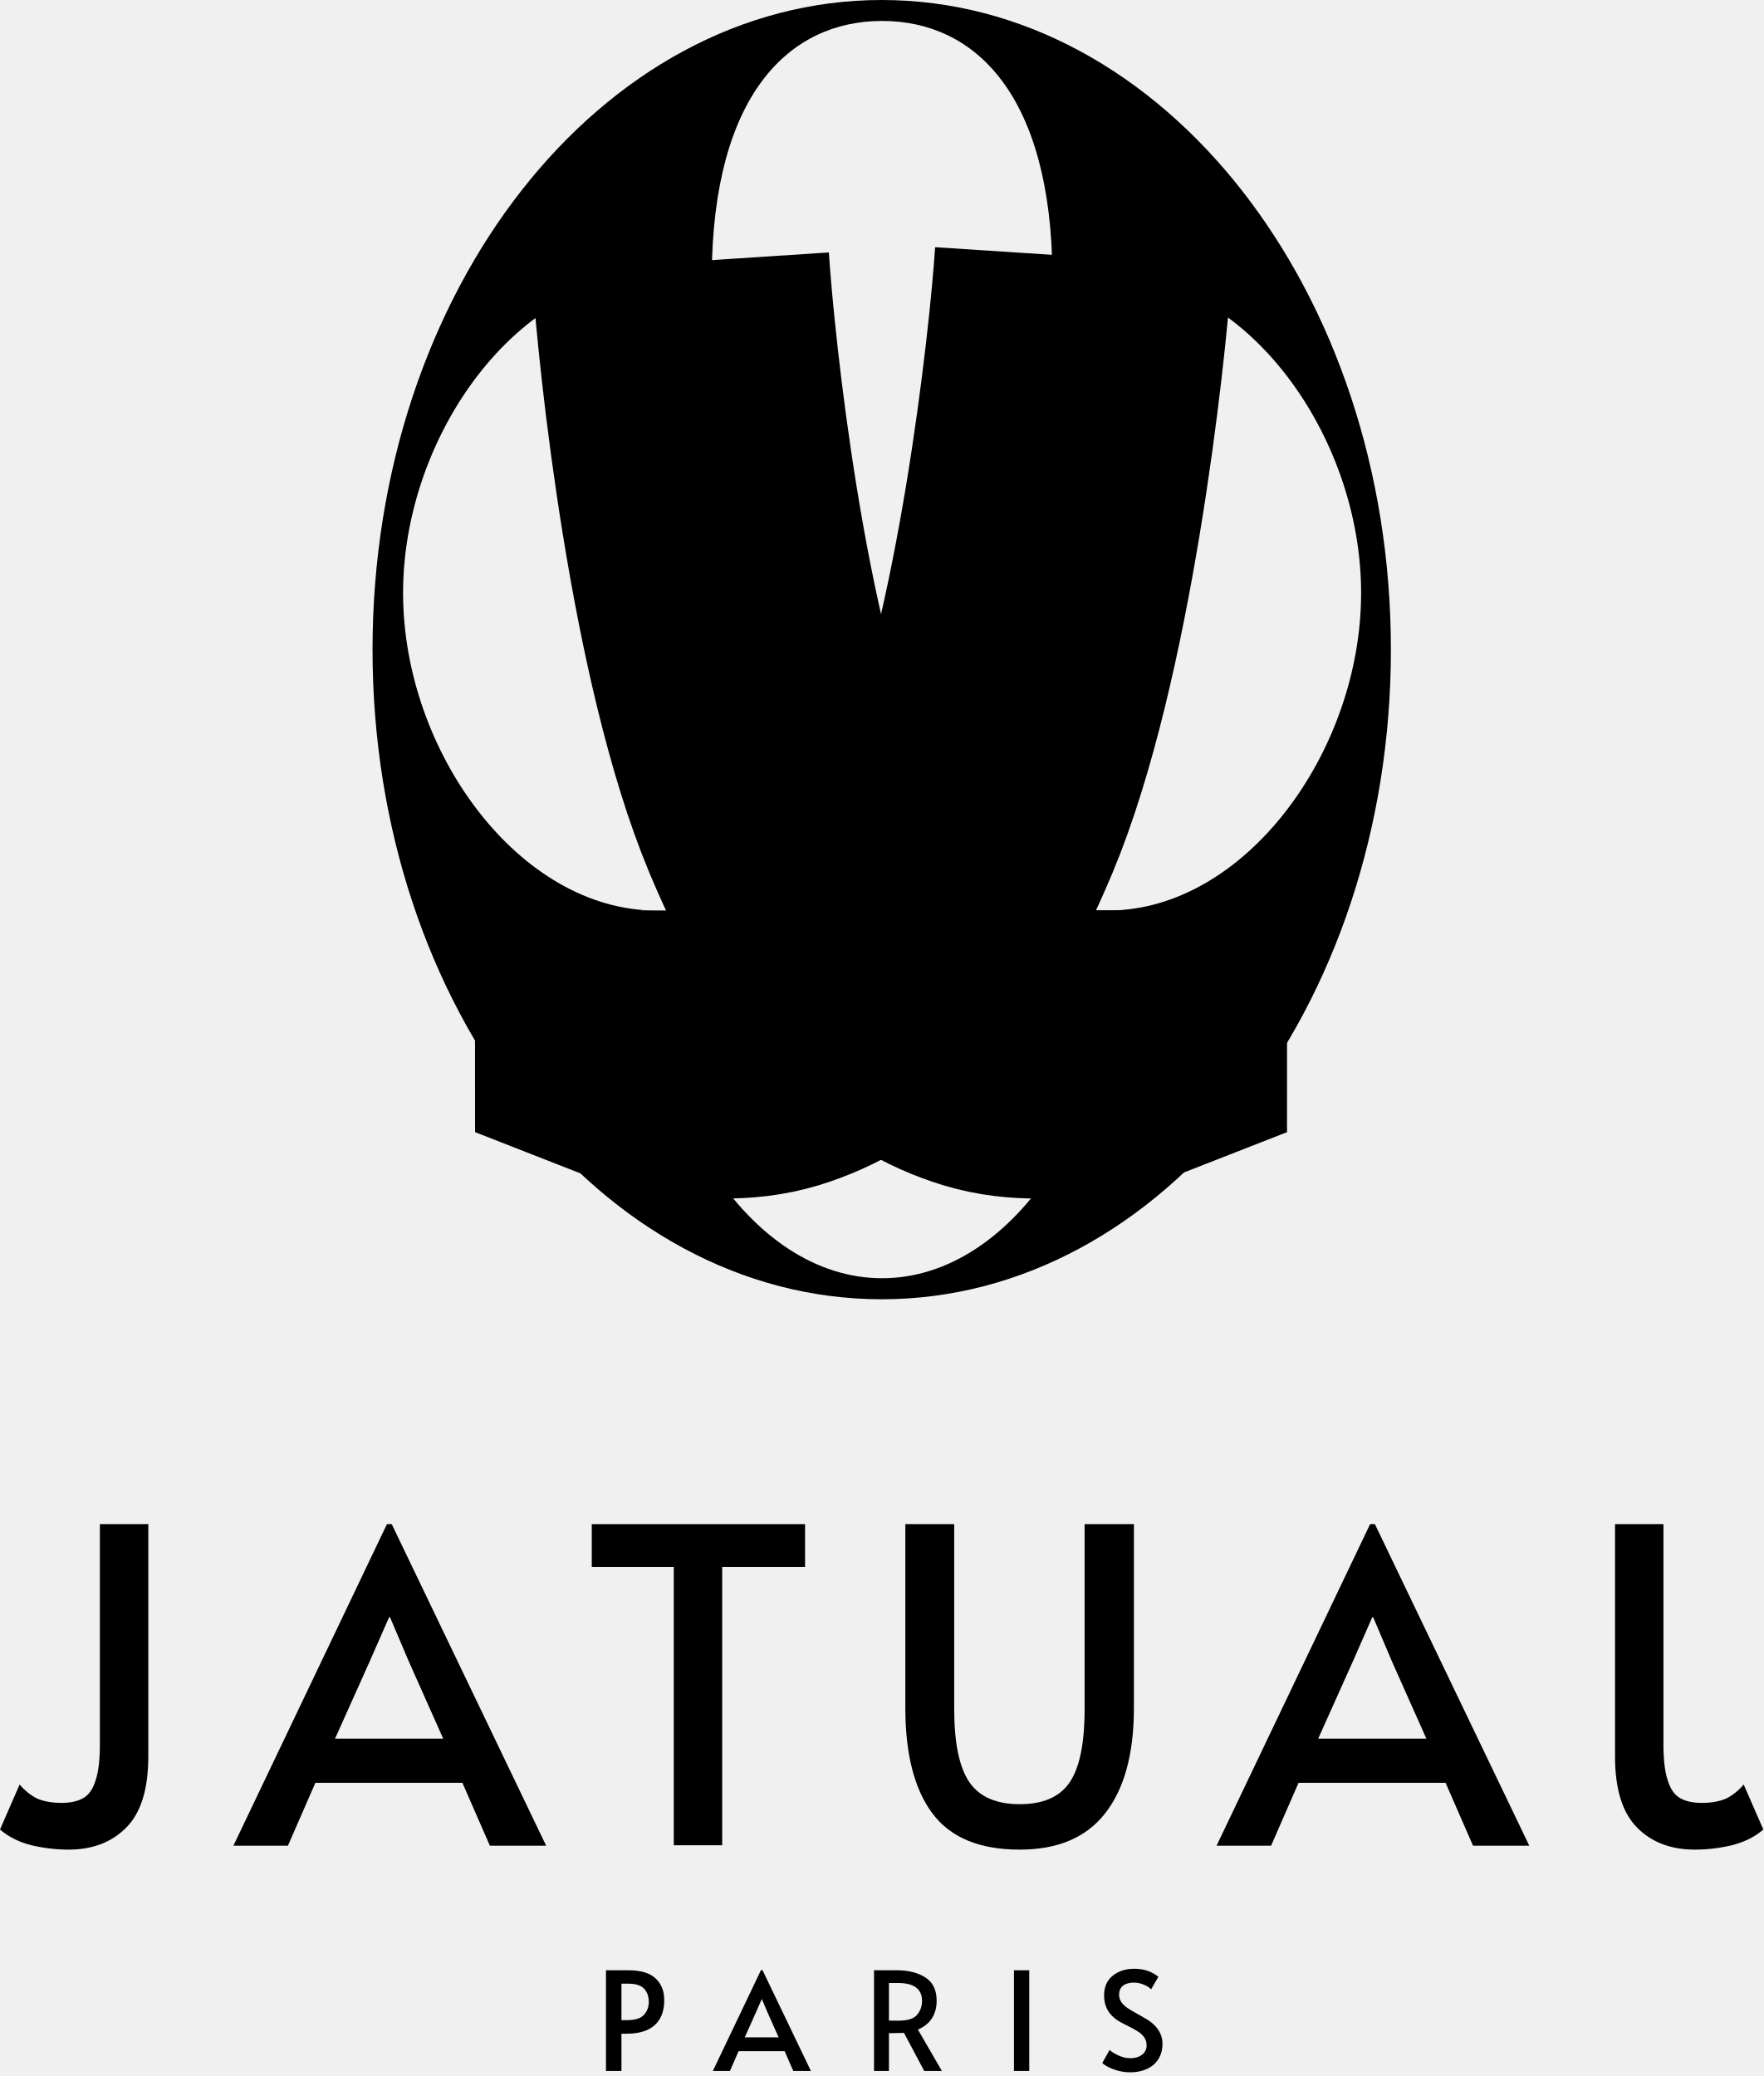
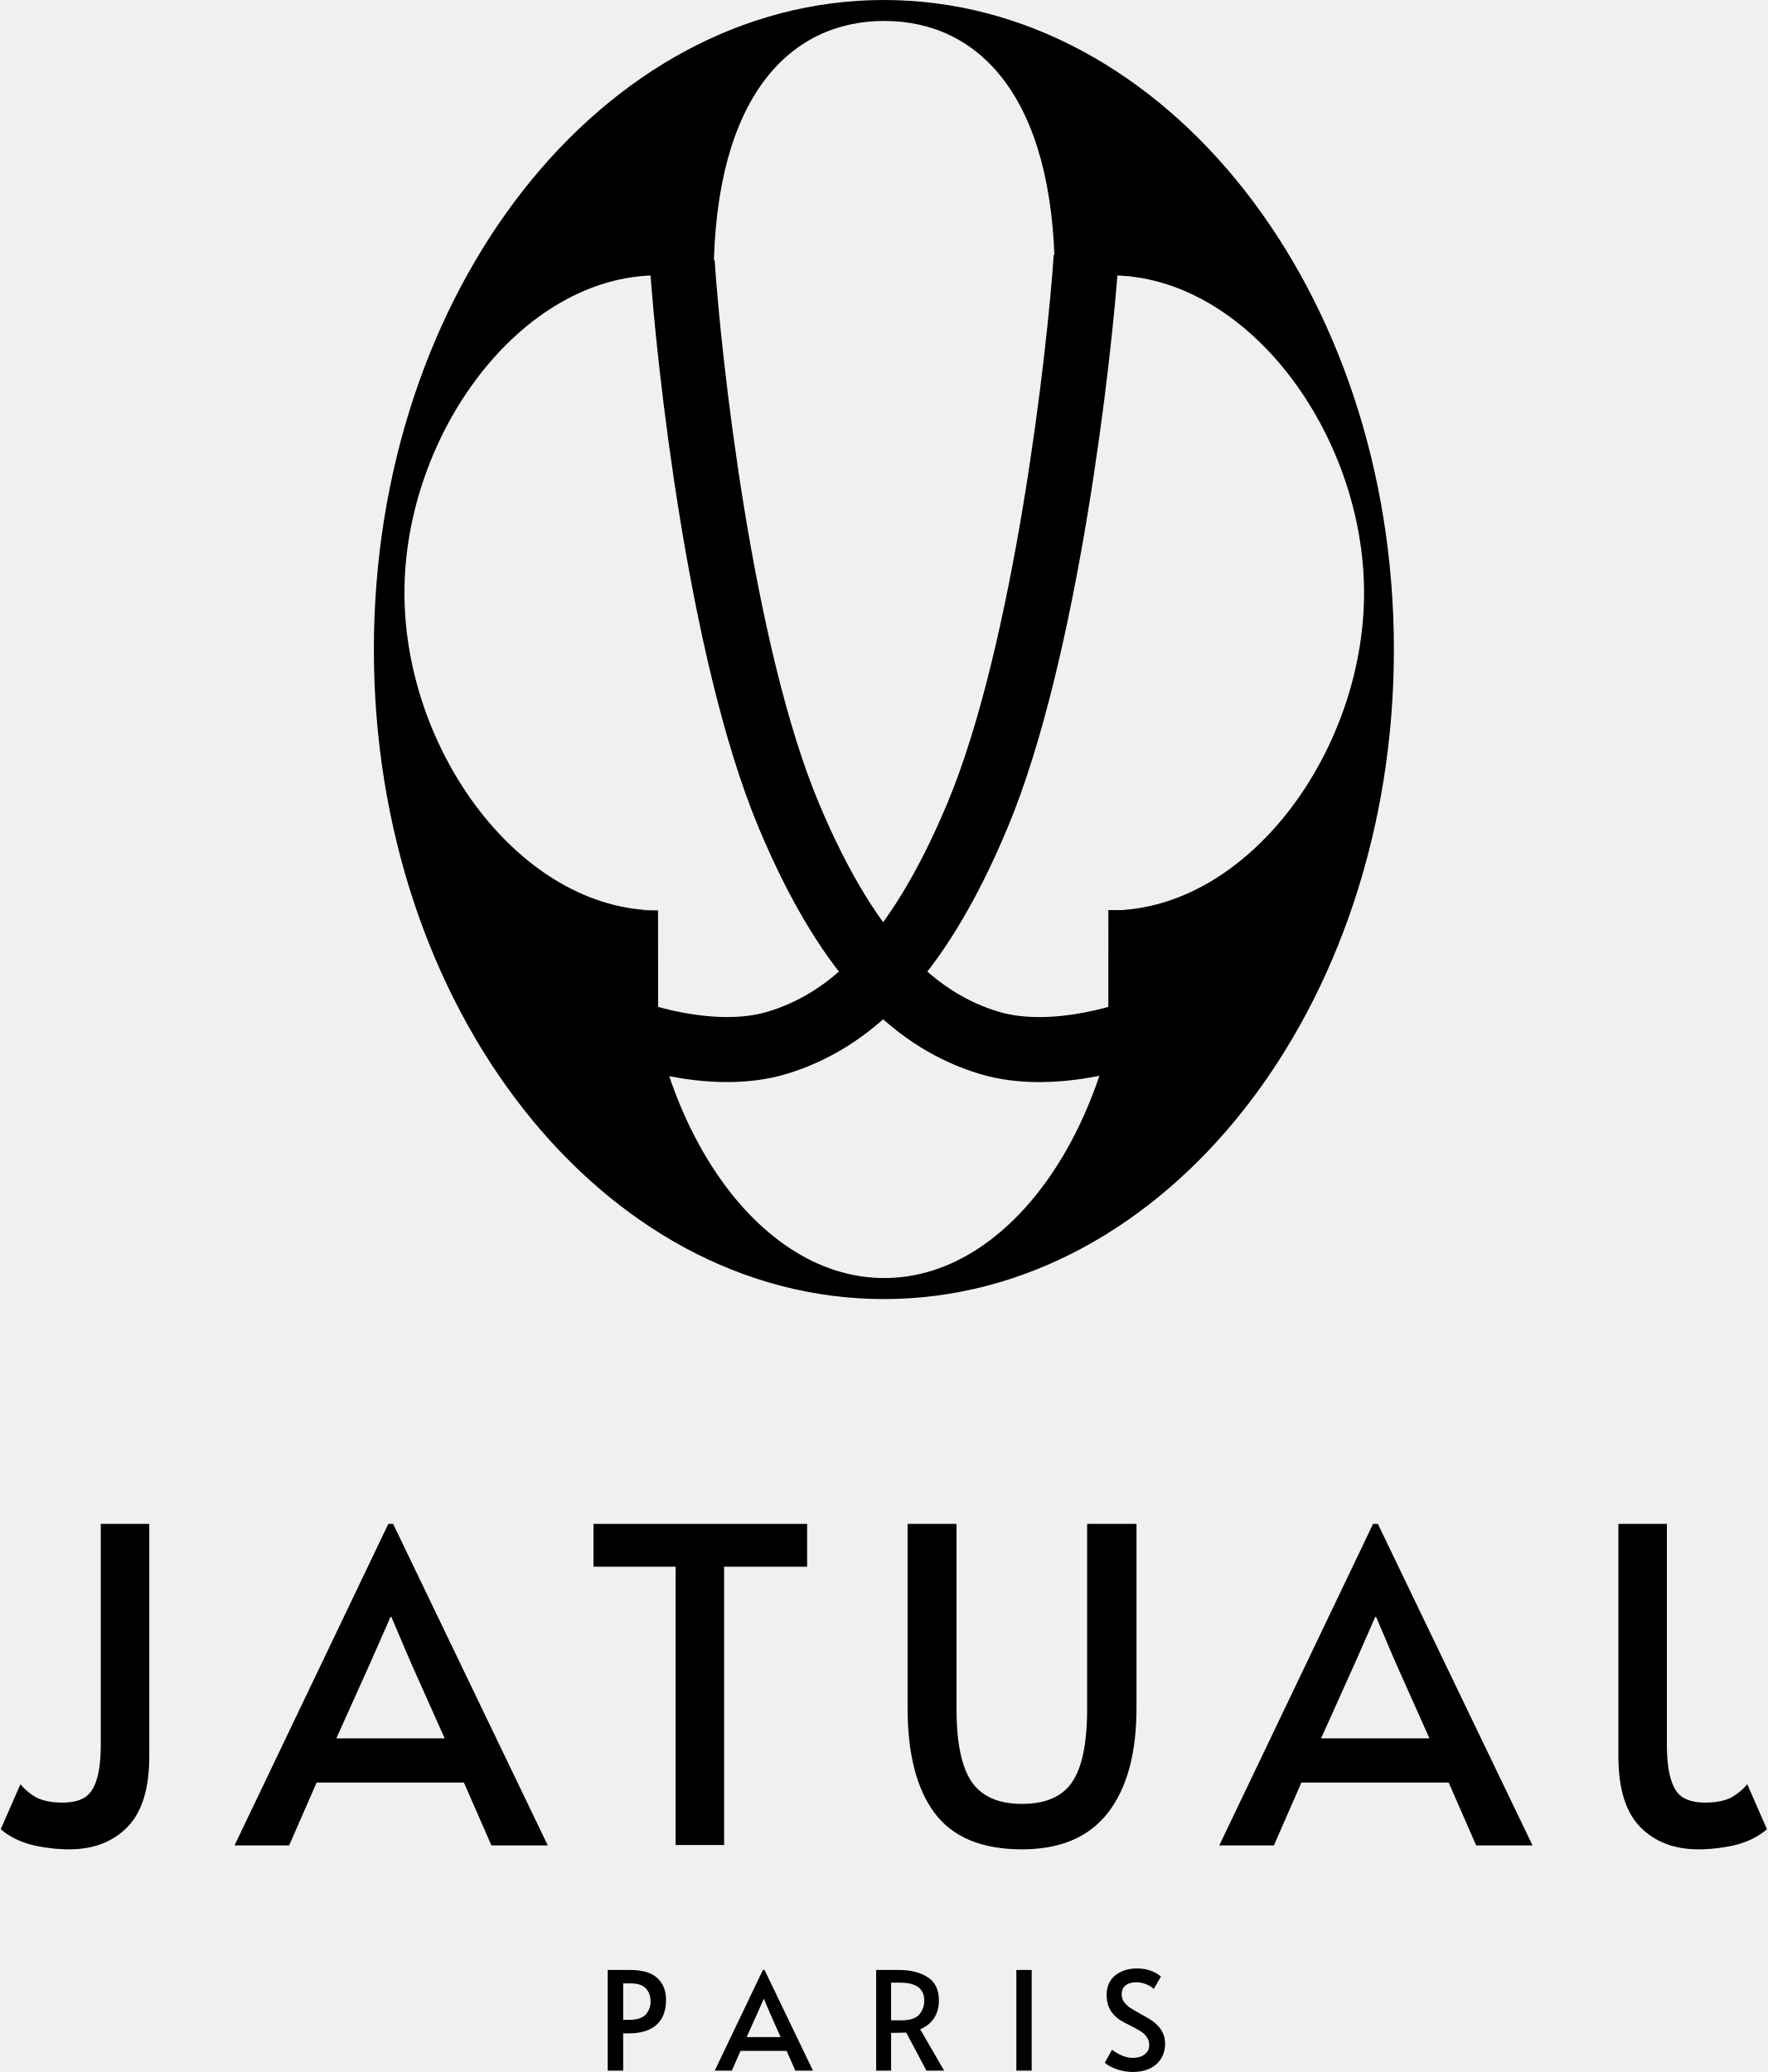
- <svg xmlns="http://www.w3.org/2000/svg" width="96" height="113" viewBox="0 0 96 113" fill="none">
-   <g clip-path="url(#clip0_77_25)">
-     <path fill-rule="evenodd" clip-rule="evenodd" d="M47.987 70.721C63.292 70.721 75.699 54.89 75.699 35.361C75.699 15.832 63.292 0 47.987 0C32.682 0 20.275 15.832 20.275 35.361C20.275 54.89 32.682 70.721 47.987 70.721ZM35.707 49.56C28.269 49.56 21.937 40.911 21.937 32.275C21.937 23.638 28.269 14.989 35.707 14.989H38.737C38.793 5.197 42.922 1.14 48.008 1.14C53.093 1.14 57.222 5.197 57.278 14.989H60.308C67.746 14.989 74.078 23.638 74.078 32.275C74.078 40.911 67.746 49.56 60.308 49.56H61.134C61.134 60.371 55.257 69.576 48.008 69.576C40.758 69.576 34.881 60.371 34.881 49.56H35.707Z" fill="black" />
-     <path d="M58.977 13.983C58.64 19.146 56.816 35.426 53.071 44.395C49.657 52.572 45.913 55.632 42.208 56.763C38.504 57.894 33.952 56.104 33.952 56.104L33.949 49.559" stroke="black" stroke-width="16.2" />
-     <path d="M37.027 14.27C37.365 19.433 39.074 35.428 42.821 44.396C46.236 52.573 49.981 55.633 53.687 56.764C57.393 57.895 61.947 56.105 61.947 56.105L61.949 49.545" stroke="black" stroke-width="16.2" />
-     <path d="M3.727 100.678C3.062 100.678 2.39 100.599 1.709 100.44C1.029 100.266 0.459 99.981 0 99.584L1.068 97.135C1.353 97.468 1.67 97.721 2.018 97.896C2.382 98.054 2.825 98.134 3.347 98.134C3.838 98.134 4.233 98.046 4.534 97.872C4.835 97.698 5.056 97.38 5.199 96.921C5.357 96.461 5.436 95.803 5.436 94.947V82.961H8.071V95.613C8.071 97.389 7.668 98.681 6.86 99.489C6.069 100.282 5.025 100.678 3.727 100.678Z" fill="black" />
-     <path d="M21.32 82.961L29.724 100.464H26.661L25.166 97.04H17.166L15.67 100.464H12.703L21.059 82.961H21.32ZM20.133 90.405L18.234 94.638H24.121L22.246 90.428L21.225 88.026H21.178L20.133 90.405Z" fill="black" />
-     <path d="M36.67 85.291H32.207V82.961H43.815V85.291H39.305V100.44H36.67V85.291Z" fill="black" />
-     <path d="M55.493 100.678C53.309 100.678 51.726 100.02 50.745 98.704C49.764 97.389 49.273 95.478 49.273 92.973V82.961H51.932V93.021C51.932 94.876 52.209 96.207 52.763 97.016C53.317 97.809 54.227 98.205 55.493 98.205C56.759 98.205 57.661 97.817 58.199 97.04C58.753 96.247 59.03 94.907 59.03 93.021V82.961H61.712V92.973C61.712 95.462 61.19 97.373 60.145 98.704C59.117 100.02 57.566 100.678 55.493 100.678Z" fill="black" />
-     <path d="M74.828 82.961L83.231 100.464H80.169L78.674 97.04H70.674L69.178 100.464H66.211L74.567 82.961H74.828ZM73.641 90.405L71.742 94.638H77.629L75.754 90.428L74.733 88.026H74.686L73.641 90.405Z" fill="black" />
-     <path d="M92.241 100.678C92.906 100.678 93.578 100.599 94.258 100.44C94.939 100.266 95.509 99.981 95.968 99.584L94.9 97.135C94.615 97.468 94.298 97.721 93.95 97.896C93.586 98.054 93.143 98.134 92.621 98.134C92.13 98.134 91.734 98.046 91.434 97.872C91.133 97.698 90.912 97.38 90.769 96.921C90.611 96.461 90.532 95.803 90.532 94.947V82.961H87.897V95.613C87.897 97.389 88.3 98.681 89.107 99.489C89.899 100.282 90.943 100.678 92.241 100.678Z" fill="black" />
-     <path d="M32.98 107.245H34.186C34.866 107.245 35.362 107.391 35.675 107.684C35.992 107.973 36.151 108.371 36.151 108.877C36.151 109.464 35.98 109.914 35.637 110.227C35.295 110.54 34.786 110.697 34.111 110.697H33.822V112.725H32.98V107.245ZM34.134 109.959C34.571 109.959 34.876 109.862 35.049 109.668C35.223 109.474 35.31 109.24 35.31 108.967C35.31 108.674 35.226 108.435 35.057 108.251C34.888 108.067 34.605 107.975 34.208 107.975H33.822V109.959H34.134Z" fill="black" />
-     <path d="M41.498 107.237L44.133 112.725H43.173L42.704 111.651H40.196L39.727 112.725H38.797L41.416 107.237H41.498ZM41.126 109.571L40.531 110.898H42.377L41.789 109.578L41.469 108.825H41.454L41.126 109.571Z" fill="black" />
-     <path d="M50.3 112.725L49.198 110.652C48.97 110.662 48.767 110.667 48.588 110.667H48.38V112.725H47.568V107.245H48.811C49.441 107.245 49.96 107.376 50.367 107.64C50.773 107.898 50.977 108.321 50.977 108.907C50.977 109.275 50.89 109.593 50.717 109.862C50.548 110.125 50.295 110.329 49.957 110.473L51.26 112.725H50.3ZM48.908 109.988C49.394 109.988 49.727 109.884 49.905 109.675C50.089 109.461 50.181 109.208 50.181 108.915C50.181 108.264 49.746 107.938 48.878 107.938H48.38V109.988H48.908Z" fill="black" />
-     <path d="M55.184 107.245H56.017V112.725H55.184V107.245Z" fill="black" />
-     <path d="M61.51 112.799C61.213 112.799 60.917 112.747 60.625 112.643C60.332 112.538 60.121 112.421 59.992 112.292L60.386 111.584C60.491 111.678 60.652 111.778 60.87 111.882C61.094 111.982 61.307 112.031 61.51 112.031C61.773 112.031 61.987 111.969 62.15 111.845C62.319 111.721 62.403 111.549 62.403 111.33C62.403 111.161 62.359 111.015 62.269 110.891C62.18 110.766 62.071 110.664 61.942 110.585C61.813 110.5 61.629 110.398 61.391 110.279C61.108 110.14 60.915 110.036 60.811 109.966C60.33 109.643 60.089 109.196 60.089 108.624C60.089 108.152 60.245 107.791 60.558 107.543C60.87 107.289 61.265 107.163 61.741 107.163C62.252 107.163 62.686 107.309 63.043 107.602L62.649 108.281C62.555 108.181 62.421 108.097 62.247 108.027C62.078 107.953 61.897 107.916 61.704 107.916C61.456 107.916 61.26 107.973 61.116 108.087C60.977 108.196 60.907 108.361 60.907 108.579C60.907 108.733 60.952 108.872 61.041 108.997C61.131 109.116 61.242 109.22 61.376 109.31C61.515 109.399 61.701 109.509 61.935 109.638C62.158 109.762 62.329 109.862 62.448 109.936C62.567 110.006 62.679 110.09 62.783 110.19C62.927 110.319 63.043 110.473 63.133 110.652C63.222 110.831 63.267 111.027 63.267 111.241C63.267 111.574 63.19 111.857 63.036 112.091C62.887 112.324 62.679 112.501 62.411 112.62C62.148 112.74 61.848 112.799 61.51 112.799Z" fill="black" />
-   </g>
-   <defs>
-     <clipPath id="clip0_77_25">
-       <rect width="96" height="113" fill="white" />
-     </clipPath>
-   </defs>
+ <svg xmlns="http://www.w3.org/2000/svg" width="87" height="102" viewBox="0 0 87 102" fill="none">
+   <path fill-rule="evenodd" clip-rule="evenodd" d="M43.507 63.95C57.372 63.95 68.612 49.635 68.612 31.975C68.612 14.316 57.372 0 43.507 0C29.643 0 18.403 14.316 18.403 31.975C18.403 49.635 29.643 63.95 43.507 63.95ZM32.382 44.816C25.645 44.816 19.908 36.995 19.908 29.185C19.908 21.375 25.645 13.554 32.382 13.554H35.127C35.178 4.7 38.918 1.031 43.526 1.031C48.133 1.031 51.873 4.7 51.924 13.554H54.669C61.406 13.554 67.143 21.375 67.143 29.185C67.143 36.995 61.406 44.816 54.669 44.816H55.417C55.417 54.592 50.093 62.915 43.526 62.915C36.958 62.915 31.634 54.592 31.634 44.816H32.382Z" fill="black" />
+   <path d="M53.464 12.645C53.158 17.313 51.507 32.035 48.114 40.145C45.02 47.538 41.629 50.306 38.273 51.329C34.917 52.351 30.793 50.733 30.793 50.733L30.791 44.814" stroke="black" stroke-width="3.2" />
+   <path d="M33.58 12.904C33.886 17.573 35.434 32.037 38.828 40.147C41.922 47.54 45.315 50.308 48.672 51.33C52.029 52.353 56.154 50.734 56.154 50.734L56.157 44.803" stroke="black" stroke-width="3.2" />
+   <path d="M3.412 91.039C2.81 91.039 2.201 90.967 1.584 90.824C0.968 90.666 0.452 90.408 0.036 90.049L1.004 87.835C1.262 88.136 1.549 88.365 1.864 88.523C2.194 88.666 2.595 88.738 3.068 88.738C3.513 88.738 3.871 88.659 4.144 88.501C4.416 88.343 4.617 88.057 4.746 87.641C4.889 87.225 4.961 86.63 4.961 85.856V75.018H7.348V86.458C7.348 88.064 6.982 89.232 6.251 89.963C5.534 90.68 4.588 91.039 3.412 91.039Z" fill="black" />
+   <path d="M19.351 75.018L26.963 90.845H24.189L22.834 87.749H15.587L14.232 90.845H11.544L19.114 75.018H19.351ZM18.276 81.749L16.555 85.576H21.888L20.189 81.77L19.265 79.598H19.222L18.276 81.749Z" fill="black" />
+   <path d="M33.256 77.125H29.213V75.018H39.729V77.125H35.643V90.824H33.256V77.125Z" fill="black" />
+   <path d="M50.308 91.039C48.329 91.039 46.896 90.444 46.007 89.254C45.118 88.064 44.674 86.336 44.674 84.071V75.018H47.082V84.114C47.082 85.791 47.333 86.996 47.835 87.727C48.337 88.444 49.161 88.802 50.308 88.802C51.455 88.802 52.272 88.451 52.759 87.749C53.261 87.032 53.512 85.82 53.512 84.114V75.018H55.942V84.071C55.942 86.322 55.469 88.049 54.523 89.254C53.591 90.444 52.186 91.039 50.308 91.039Z" fill="black" />
+   <path d="M67.823 75.018L75.436 90.845H72.662L71.307 87.749H64.06L62.705 90.845H60.017L67.587 75.018H67.823ZM66.748 81.749L65.028 85.576H70.361L68.662 81.77L67.737 79.598H67.694L66.748 81.749Z" fill="black" />
+   <path d="M83.598 91.039C84.2 91.039 84.809 90.967 85.426 90.824C86.042 90.666 86.558 90.408 86.974 90.049L86.006 87.835C85.748 88.136 85.462 88.365 85.146 88.523C84.816 88.666 84.415 88.738 83.942 88.738C83.497 88.738 83.139 88.659 82.867 88.501C82.594 88.343 82.394 88.057 82.264 87.641C82.121 87.225 82.049 86.63 82.049 85.856V75.018H79.662V86.458C79.662 88.064 80.028 89.232 80.759 89.963C81.476 90.68 82.422 91.039 83.598 91.039Z" fill="black" />
+   <path d="M29.913 96.977H31.005C31.621 96.977 32.07 97.109 32.353 97.374C32.641 97.635 32.785 97.995 32.785 98.453C32.785 98.983 32.63 99.39 32.32 99.673C32.01 99.957 31.549 100.098 30.938 100.098H30.675V101.932H29.913V96.977ZM30.958 99.431C31.353 99.431 31.63 99.343 31.787 99.168C31.945 98.992 32.023 98.781 32.023 98.534C32.023 98.269 31.947 98.053 31.794 97.887C31.641 97.72 31.385 97.637 31.025 97.637H30.675V99.431H30.958Z" fill="black" />
+   <path d="M37.63 96.97L40.016 101.932H39.147L38.722 100.961H36.45L36.025 101.932H35.182L37.556 96.97H37.63ZM37.293 99.08L36.753 100.28H38.425L37.893 99.087L37.603 98.406H37.589L37.293 99.08Z" fill="black" />
+   <path d="M45.603 101.932L44.605 100.058C44.398 100.067 44.214 100.071 44.052 100.071H43.863V101.932H43.128V96.977H44.254C44.825 96.977 45.295 97.096 45.663 97.334C46.032 97.568 46.216 97.95 46.216 98.48C46.216 98.813 46.138 99.1 45.98 99.343C45.827 99.581 45.598 99.766 45.293 99.896L46.472 101.932H45.603ZM44.342 99.458C44.782 99.458 45.084 99.363 45.245 99.174C45.412 98.981 45.495 98.752 45.495 98.487C45.495 97.898 45.102 97.603 44.315 97.603H43.863V99.458H44.342Z" fill="black" />
+   <path d="M50.028 96.977H50.783V101.932H50.028V96.977Z" fill="black" />
+   <path d="M55.758 101.999C55.489 101.999 55.221 101.952 54.956 101.858C54.691 101.763 54.5 101.658 54.383 101.541L54.74 100.9C54.835 100.986 54.981 101.076 55.178 101.17C55.381 101.26 55.574 101.305 55.758 101.305C55.996 101.305 56.19 101.249 56.338 101.136C56.491 101.024 56.567 100.869 56.567 100.671C56.567 100.518 56.527 100.386 56.446 100.273C56.365 100.161 56.266 100.069 56.149 99.997C56.032 99.921 55.866 99.828 55.65 99.721C55.394 99.595 55.219 99.5 55.124 99.437C54.688 99.145 54.471 98.741 54.471 98.224C54.471 97.797 54.612 97.471 54.895 97.246C55.178 97.017 55.536 96.902 55.967 96.902C56.43 96.902 56.824 97.035 57.147 97.3L56.79 97.914C56.704 97.824 56.583 97.747 56.426 97.684C56.273 97.617 56.109 97.583 55.934 97.583C55.709 97.583 55.531 97.635 55.401 97.738C55.275 97.837 55.212 97.986 55.212 98.183C55.212 98.323 55.253 98.448 55.334 98.561C55.414 98.669 55.516 98.763 55.637 98.844C55.763 98.925 55.931 99.024 56.142 99.141C56.345 99.253 56.5 99.343 56.608 99.41C56.716 99.473 56.817 99.55 56.911 99.64C57.041 99.757 57.147 99.896 57.228 100.058C57.309 100.219 57.349 100.397 57.349 100.59C57.349 100.891 57.28 101.148 57.14 101.359C57.005 101.57 56.817 101.73 56.574 101.838C56.336 101.945 56.064 101.999 55.758 101.999Z" fill="black" />
</svg>
